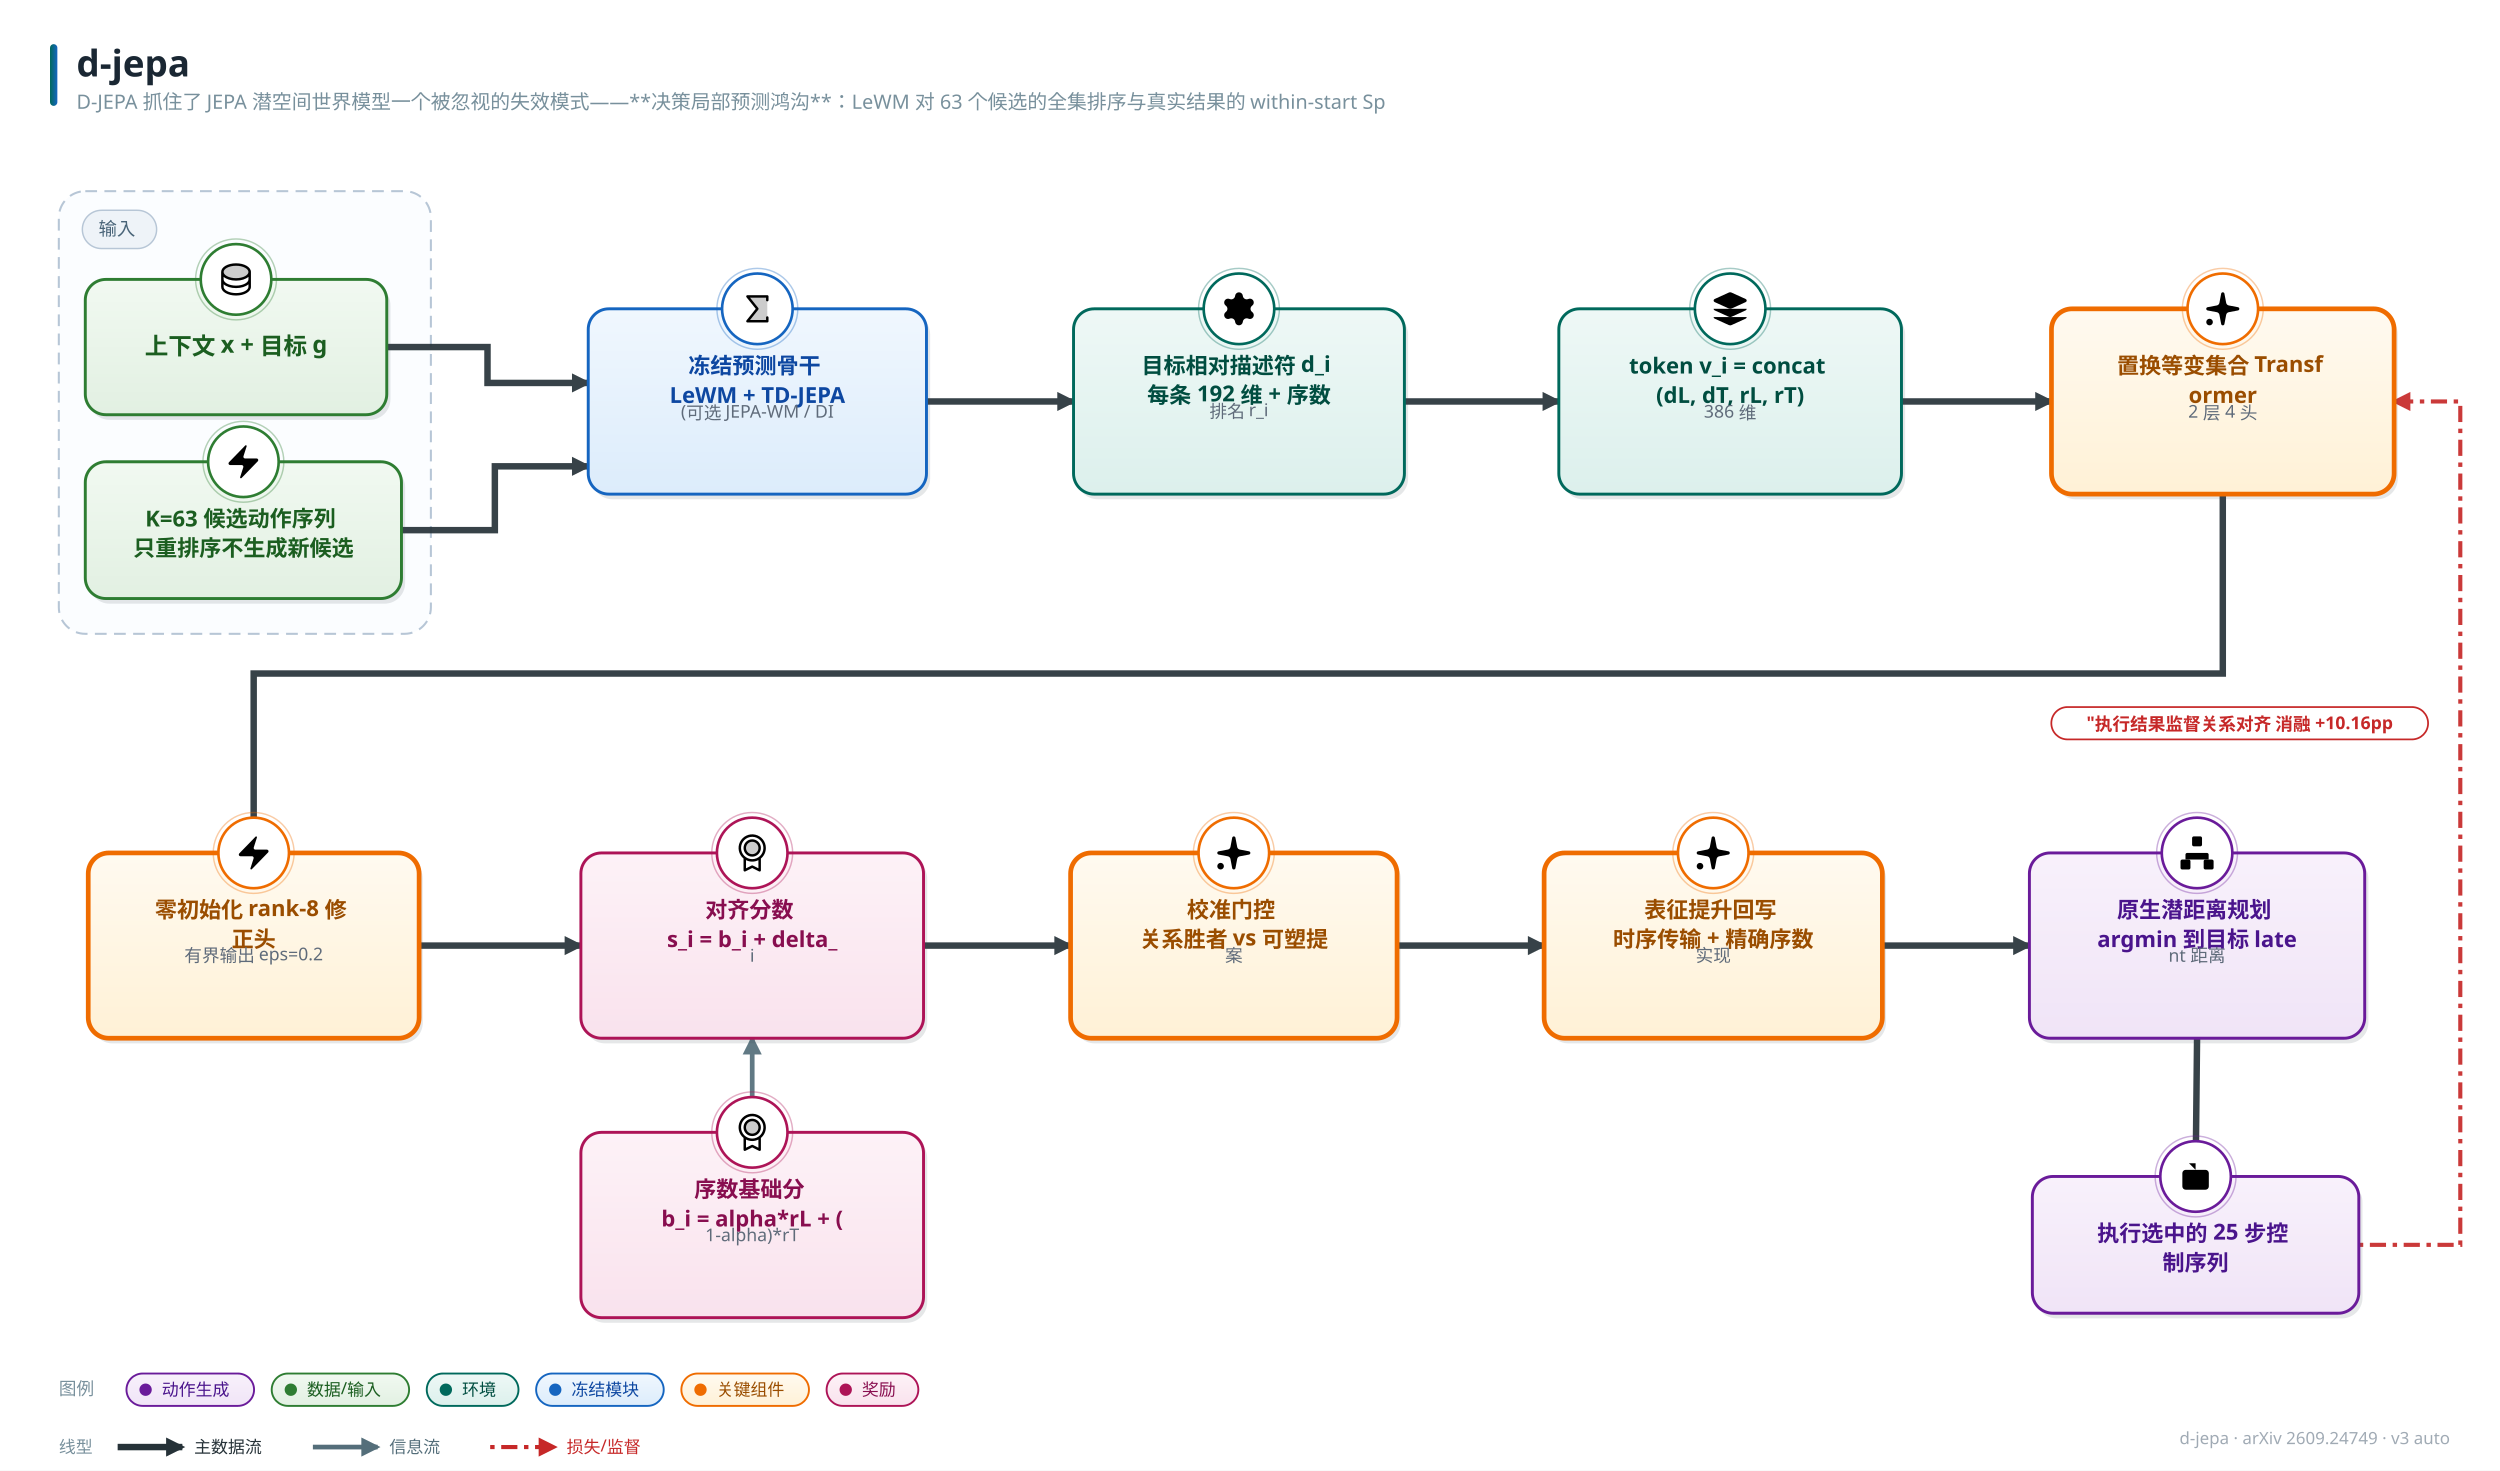
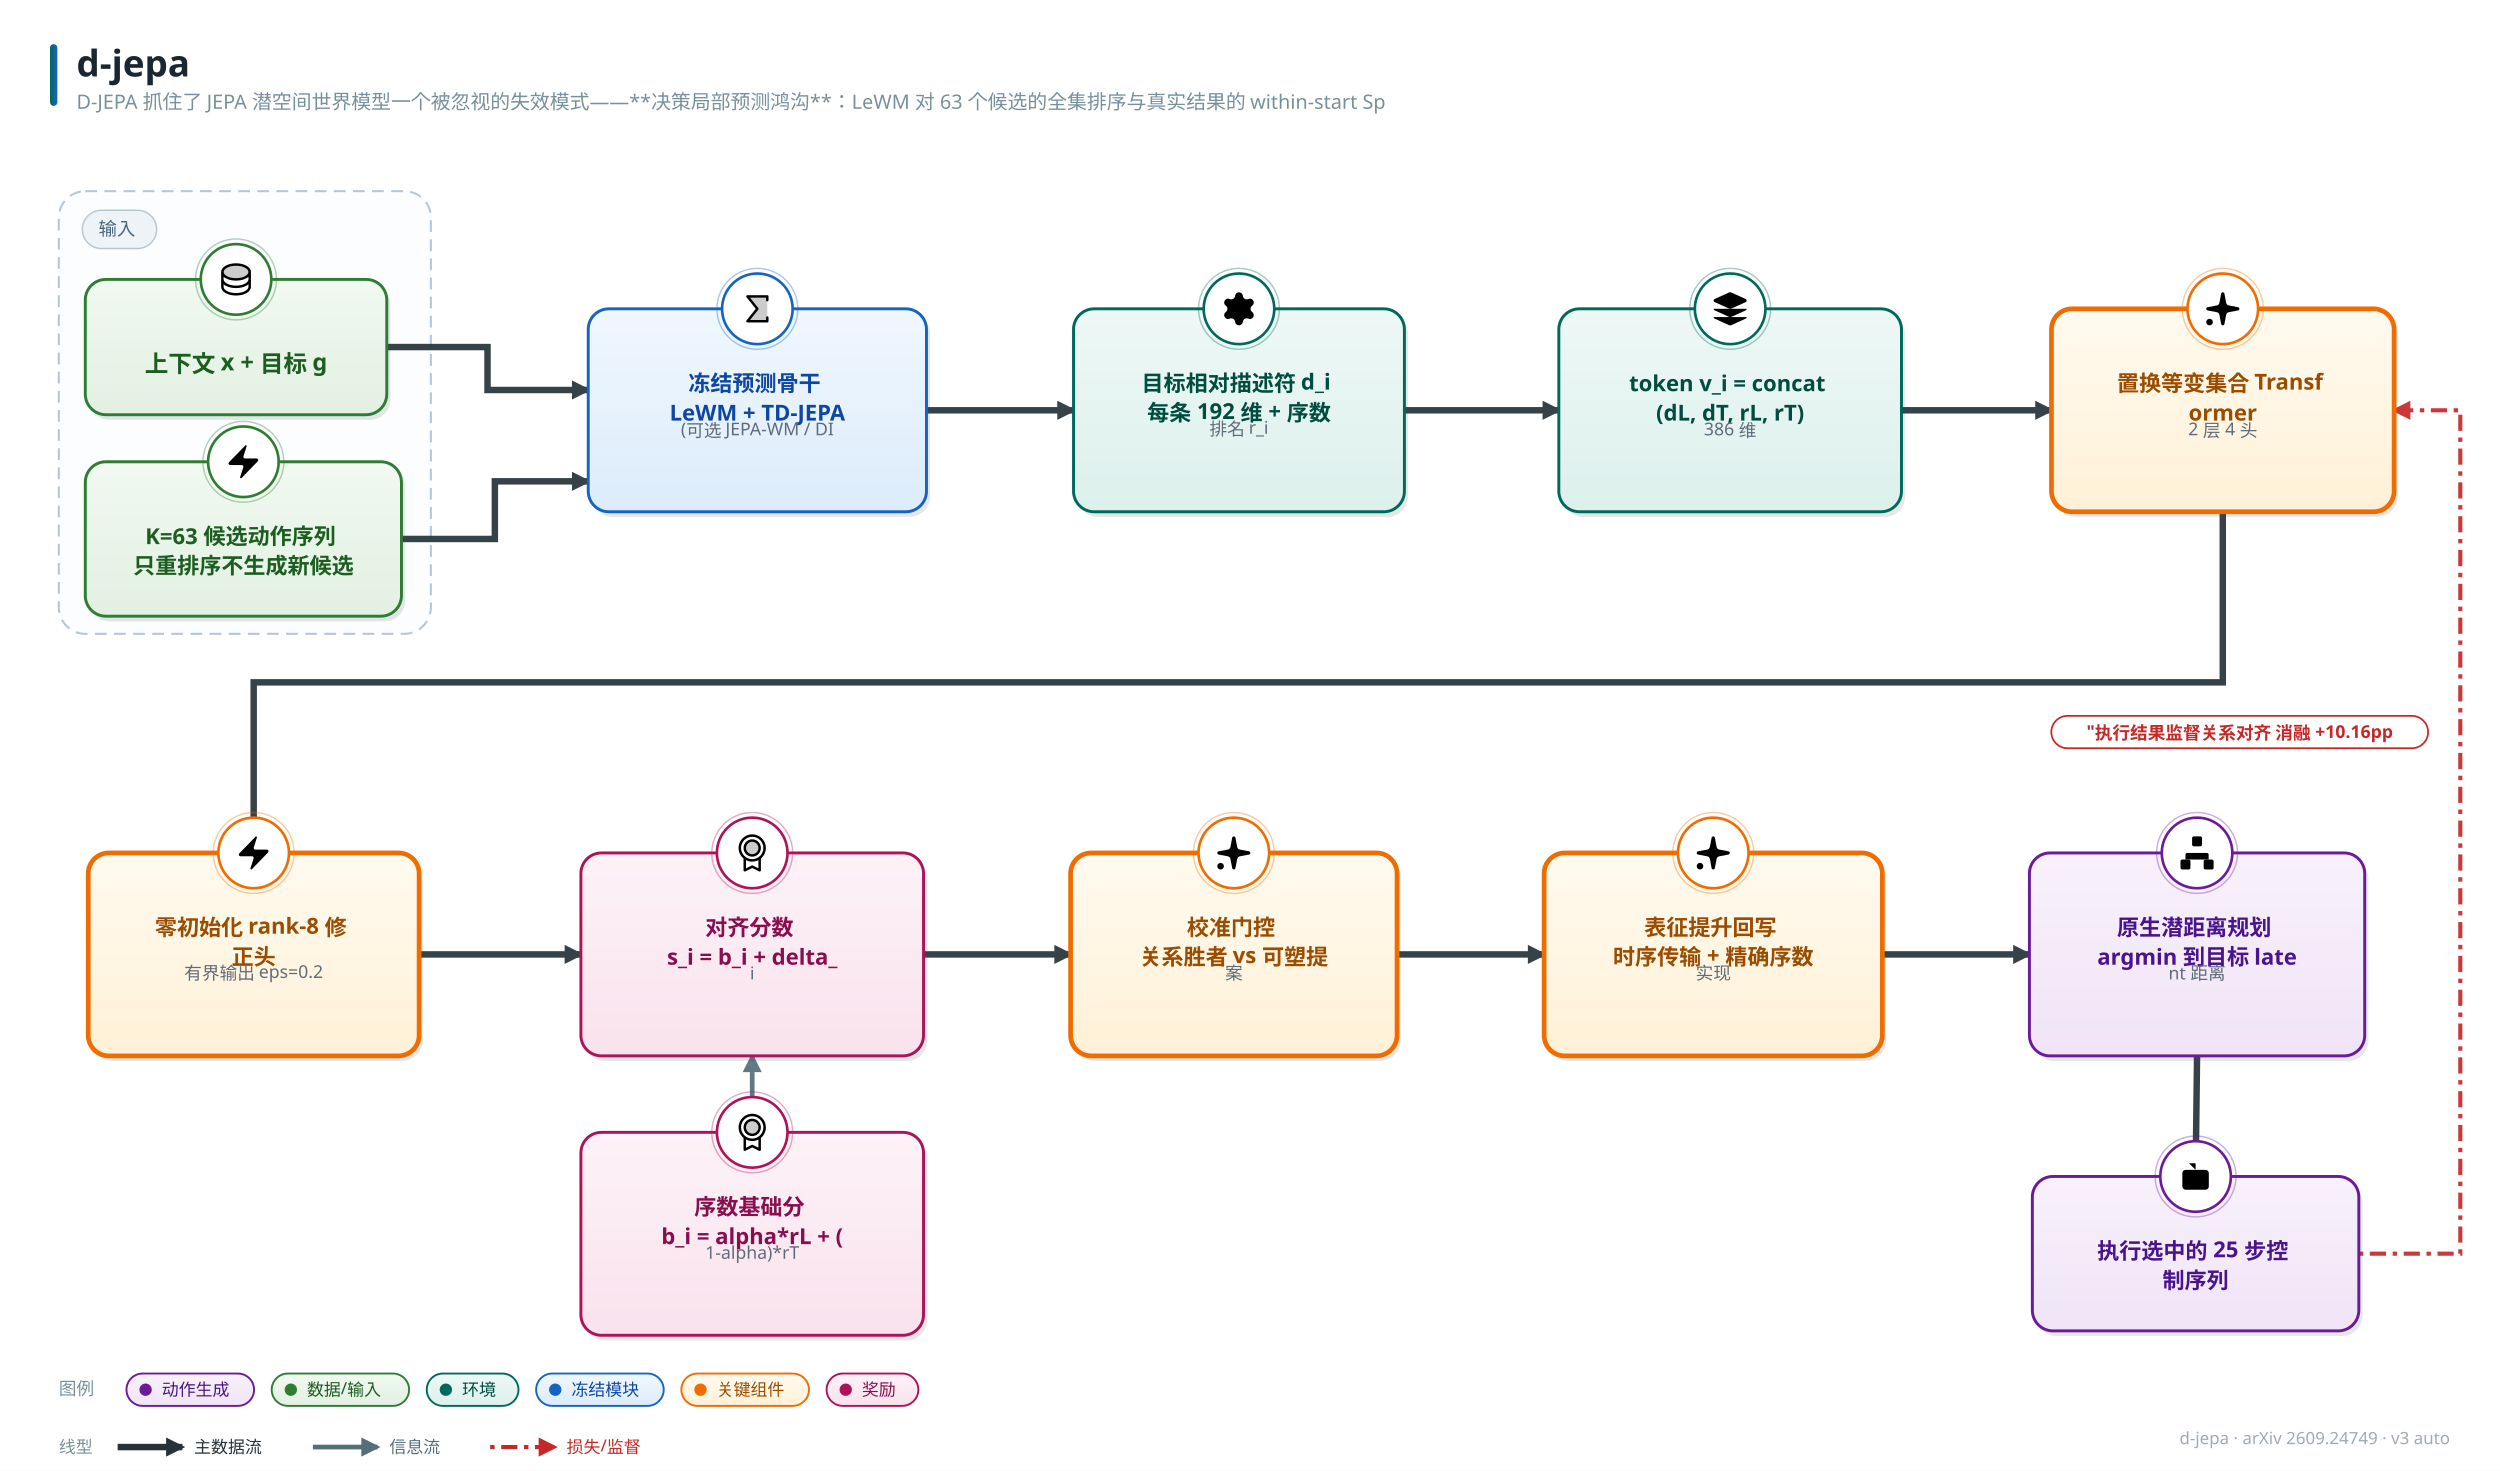
<svg xmlns="http://www.w3.org/2000/svg" width="1700" height="1000" viewBox="0 0 1700 1000" font-family="'PingFang SC','Hiragino Sans GB','Microsoft YaHei','Segoe UI',sans-serif">
  <style>text{font-family:'PingFang SC','Hiragino Sans GB','Microsoft YaHei','Segoe UI',sans-serif;} .lbl{font-weight:700;}</style>
  <defs>
    <linearGradient id="g-data" x1="0" y1="0" x2="0" y2="1">
      <stop offset="0" stop-color="#f1f9f1" />
      <stop offset="1" stop-color="#e2f0e2" />
    </linearGradient>
    <linearGradient id="g-frozen" x1="0" y1="0" x2="0" y2="1">
      <stop offset="0" stop-color="#f0f7fe" />
      <stop offset="1" stop-color="#dcecfb" />
    </linearGradient>
    <linearGradient id="g-train" x1="0" y1="0" x2="0" y2="1">
      <stop offset="0" stop-color="#fff6e8" />
      <stop offset="1" stop-color="#ffedd4" />
    </linearGradient>
    <linearGradient id="g-loss" x1="0" y1="0" x2="0" y2="1">
      <stop offset="0" stop-color="#fdf0f1" />
      <stop offset="1" stop-color="#f9e0e2" />
    </linearGradient>
    <linearGradient id="g-act" x1="0" y1="0" x2="0" y2="1">
      <stop offset="0" stop-color="#f8f1fb" />
      <stop offset="1" stop-color="#f0e4f7" />
    </linearGradient>
    <linearGradient id="g-loop" x1="0" y1="0" x2="0" y2="1">
      <stop offset="0" stop-color="#f2f5f7" />
      <stop offset="1" stop-color="#e6ebee" />
    </linearGradient>
    <linearGradient id="g-env" x1="0" y1="0" x2="0" y2="1">
      <stop offset="0" stop-color="#eef8f6" />
      <stop offset="1" stop-color="#dcf0ec" />
    </linearGradient>
    <linearGradient id="g-mem" x1="0" y1="0" x2="0" y2="1">
      <stop offset="0" stop-color="#fffef0" />
      <stop offset="1" stop-color="#fdf6d8" />
    </linearGradient>
    <linearGradient id="g-reward" x1="0" y1="0" x2="0" y2="1">
      <stop offset="0" stop-color="#fdf2f7" />
      <stop offset="1" stop-color="#f9e2ed" />
    </linearGradient>
    <linearGradient id="g-key" x1="0" y1="0" x2="0" y2="1">
      <stop offset="0" stop-color="#fffaf0" />
      <stop offset="1" stop-color="#fff1d6" />
    </linearGradient>
    <linearGradient id="g-title" x1="0" y1="0" x2="1" y2="0">
      <stop offset="0" stop-color="#00695c" />
      <stop offset="1" stop-color="#1565c0" />
    </linearGradient>
    <marker id="arr-main" viewBox="0 0 10 10" refX="8.5" refY="5" markerWidth="13" markerHeight="13" markerUnits="userSpaceOnUse" orient="auto-start-reverse">
      <path d="M0 0 L10 5 L0 10 z" fill="#546e7a" />
    </marker>
    <marker id="arr-thick" viewBox="0 0 10 10" refX="8.5" refY="5" markerWidth="13" markerHeight="13" markerUnits="userSpaceOnUse" orient="auto-start-reverse">
      <path d="M0 0 L10 5 L0 10 z" fill="#263238" />
    </marker>
    <marker id="arr-thin" viewBox="0 0 10 10" refX="8.5" refY="5" markerWidth="13" markerHeight="13" markerUnits="userSpaceOnUse" orient="auto-start-reverse">
      <path d="M0 0 L10 5 L0 10 z" fill="#9fb0bb" />
    </marker>
    <marker id="arr-fb" viewBox="0 0 10 10" refX="8.5" refY="5" markerWidth="13" markerHeight="13" markerUnits="userSpaceOnUse" orient="auto-start-reverse">
      <path d="M0 0 L10 5 L0 10 z" fill="#1565c0" />
    </marker>
    <marker id="arr-loss" viewBox="0 0 10 10" refX="8.5" refY="5" markerWidth="13" markerHeight="13" markerUnits="userSpaceOnUse" orient="auto-start-reverse">
      <path d="M0 0 L10 5 L0 10 z" fill="#c62828" />
    </marker>
  </defs>
  <rect width="1700" height="1000" fill="#ffffff" />
  <rect x="34" y="30" width="5" height="42" rx="2.5" fill="url(#g-title)" />
  <text x="52" y="52" font-size="25" font-weight="800" fill="#1a2733">d-jepa</text>
  <text x="52" y="74" font-size="13.5" fill="#78909c">D-JEPA 抓住了 JEPA 潜空间世界模型一个被忽视的失效模式——**决策局部预测鸿沟**：LeWM 对 63 个候选的全集排序与真实结果的 within-start Sp</text>
  <text x="1666" y="982" font-size="11.5" fill="#a0aab4" text-anchor="end">d-jepa · arXiv 2609.24749 · v3 auto</text>
  <rect x="40" y="130" width="253" height="301" rx="18" fill="#fbfdff" stroke="#b7c6d6" stroke-width="1.4" stroke-dasharray="8 5" />
  <rect x="56" y="143" width="50.5" height="26" rx="13" fill="#eef3f8" stroke="#b7c6d6" />
  <text x="67" y="160" font-size="12.5" fill="#4a6579">输入</text>
-   <path d="M 263.0 236.0 L 331.5 236.0 L 331.5 260.4 L 400.0 260.4" fill="none" stroke="#263238" stroke-width="4.4" marker-end="url(#arr-thick)" opacity="0.92" />
-   <path d="M 273.0 360.5 L 336.5 360.5 L 336.5 317.1 L 400.0 317.1" fill="none" stroke="#263238" stroke-width="4.4" marker-end="url(#arr-thick)" opacity="0.92" />
-   <path d="M 630.0 273.0 L 730.0 273.0" fill="none" stroke="#263238" stroke-width="4.4" marker-end="url(#arr-thick)" opacity="0.92" />
-   <path d="M 955.0 273.0 L 1060.0 273.0" fill="none" stroke="#263238" stroke-width="4.4" marker-end="url(#arr-thick)" opacity="0.92" />
-   <path d="M 1293.0 273.0 L 1395.0 273.0" fill="none" stroke="#263238" stroke-width="4.4" marker-end="url(#arr-thick)" opacity="0.92" />
-   <path d="M 1511.5 336.0 L 1511.5 458.0 L 172.5 458.0 L 172.5 580.0" fill="none" stroke="#263238" stroke-width="4.4" marker-end="url(#arr-thick)" opacity="0.92" />
-   <path d="M 511.5 770.0 L 511.5 706.0" fill="none" stroke="#546e7a" stroke-width="3.2" marker-end="url(#arr-main)" opacity="0.92" />
-   <path d="M 285.0 643.0 L 395.0 643.0" fill="none" stroke="#263238" stroke-width="4.4" marker-end="url(#arr-thick)" opacity="0.92" />
-   <path d="M 628.0 643.0 L 728.0 643.0" fill="none" stroke="#263238" stroke-width="4.4" marker-end="url(#arr-thick)" opacity="0.92" />
-   <path d="M 950.0 643.0 L 1050.0 643.0" fill="none" stroke="#263238" stroke-width="4.4" marker-end="url(#arr-thick)" opacity="0.92" />
-   <path d="M 1280.0 643.0 L 1380.0 643.0" fill="none" stroke="#263238" stroke-width="4.4" marker-end="url(#arr-thick)" opacity="0.92" />
-   <path d="M 1494.0 706.0 L 1493.0 800.0" fill="none" stroke="#263238" stroke-width="4.4" marker-end="url(#arr-thick)" opacity="0.92" />
-   <path d="M 1604.0 846.5 L 1673.0 846.5 L 1673.0 273.0 L 1628.0 273.0" fill="none" stroke="#c62828" stroke-width="2.8" stroke-dasharray="3 4.5 11 4.5" marker-end="url(#arr-loss)" opacity="0.92" />
+   <path d="M 263.0 236.0 L 331.5 236.0 L 331.5 265.2 L 400.0 265.2" fill="none" stroke="#263238" stroke-width="4.4" marker-end="url(#arr-thick)" opacity="0.92" />
+   <path d="M 273.0 366.5 L 336.5 366.5 L 336.5 327.3 L 400.0 327.3" fill="none" stroke="#263238" stroke-width="4.4" marker-end="url(#arr-thick)" opacity="0.92" />
+   <path d="M 630.0 279.0 L 730.0 279.0" fill="none" stroke="#263238" stroke-width="4.4" marker-end="url(#arr-thick)" opacity="0.92" />
+   <path d="M 955.0 279.0 L 1060.0 279.0" fill="none" stroke="#263238" stroke-width="4.4" marker-end="url(#arr-thick)" opacity="0.92" />
+   <path d="M 1293.0 279.0 L 1395.0 279.0" fill="none" stroke="#263238" stroke-width="4.4" marker-end="url(#arr-thick)" opacity="0.92" />
+   <path d="M 1511.5 348.0 L 1511.5 464.0 L 172.5 464.0 L 172.5 580.0" fill="none" stroke="#263238" stroke-width="4.4" marker-end="url(#arr-thick)" opacity="0.92" />
+   <path d="M 511.5 770.0 L 511.5 718.0" fill="none" stroke="#546e7a" stroke-width="3.2" marker-end="url(#arr-main)" opacity="0.92" />
+   <path d="M 285.0 649.0 L 395.0 649.0" fill="none" stroke="#263238" stroke-width="4.4" marker-end="url(#arr-thick)" opacity="0.92" />
+   <path d="M 628.0 649.0 L 728.0 649.0" fill="none" stroke="#263238" stroke-width="4.4" marker-end="url(#arr-thick)" opacity="0.92" />
+   <path d="M 950.0 649.0 L 1050.0 649.0" fill="none" stroke="#263238" stroke-width="4.4" marker-end="url(#arr-thick)" opacity="0.92" />
+   <path d="M 1280.0 649.0 L 1380.0 649.0" fill="none" stroke="#263238" stroke-width="4.4" marker-end="url(#arr-thick)" opacity="0.92" />
+   <path d="M 1494.0 718.0 L 1493.0 800.0" fill="none" stroke="#263238" stroke-width="4.4" marker-end="url(#arr-thick)" opacity="0.92" />
+   <path d="M 1604.0 852.5 L 1673.0 852.5 L 1673.0 279.0 L 1628.0 279.0" fill="none" stroke="#c62828" stroke-width="2.8" stroke-dasharray="3 4.5 11 4.5" marker-end="url(#arr-loss)" opacity="0.92" />
  <rect x="60.5" y="193.5" width="205" height="92" rx="14" fill="#37474f" opacity="0.13" />
  <rect x="58" y="190" width="205" height="92" rx="14" fill="url(#g-data)" stroke="#2e7d32" stroke-width="2.0" />
  <circle cx="160.5" cy="190" r="24" fill="#ffffff" stroke="#2e7d32" stroke-width="1.8" />
  <circle cx="160.5" cy="190" r="27.5" fill="none" stroke="#2e7d32" stroke-width="1" opacity="0.35" />
  <g transform="translate(147.0,176.5) scale(0.1055)">
    <path d="M216,80c0,26.51-39.4,48-88,48S40,106.51,40,80s39.4-48,88-48S216,53.49,216,80Z" opacity="0.2" />
    <path d="M128,24C74.17,24,32,48.6,32,80v96c0,31.4,42.17,56,96,56s96-24.6,96-56V80C224,48.6,181.83,24,128,24Zm80,104c0,9.62-7.88,19.43-21.61,26.92C170.93,163.35,150.19,168,128,168s-42.93-4.65-58.39-13.08C55.88,147.43,48,137.62,48,128V111.36c17.06,15,46.23,24.64,80,24.64s62.94-9.68,80-24.64ZM69.61,53.08C85.07,44.65,105.81,40,128,40s42.93,4.65,58.39,13.08C200.12,60.57,208,70.38,208,80s-7.88,19.43-21.61,26.92C170.93,115.35,150.19,120,128,120s-42.93-4.65-58.39-13.08C55.88,99.43,48,89.62,48,80S55.88,60.57,69.61,53.08ZM186.39,202.92C170.93,211.35,150.19,216,128,216s-42.93-4.65-58.39-13.08C55.88,195.43,48,185.62,48,176V159.36c17.06,15,46.23,24.64,80,24.64s62.94-9.68,80-24.64V176C208,185.62,200.12,195.43,186.39,202.92Z" />
  </g>
-   <text x="160.5" y="241" font-size="16" class="lbl" fill="#1b5e20" text-anchor="middle">上下文 x + 目标 g</text>
-   <rect x="60.5" y="317.5" width="215" height="93" rx="14" fill="#37474f" opacity="0.13" />
-   <rect x="58" y="314" width="215" height="93" rx="14" fill="url(#g-data)" stroke="#2e7d32" stroke-width="2.0" />
+   <text x="160.5" y="253" font-size="16" class="lbl" fill="#1b5e20" text-anchor="middle">上下文 x + 目标 g</text>
+   <rect x="60.5" y="317.5" width="215" height="105" rx="14" fill="#37474f" opacity="0.13" />
+   <rect x="58" y="314" width="215" height="105" rx="14" fill="url(#g-data)" stroke="#2e7d32" stroke-width="2.0" />
  <circle cx="165.5" cy="314" r="24" fill="#ffffff" stroke="#2e7d32" stroke-width="1.8" />
  <circle cx="165.5" cy="314" r="27.5" fill="none" stroke="#2e7d32" stroke-width="1" opacity="0.35" />
  <g transform="translate(152.0,300.5) scale(1.125)">
    <path d="M4 14a1 1 0 0 1-.78-1.63l9.9-10.2a.5.5 0 0 1 .86.46l-1.92 6.02A1 1 0 0 0 13 10h7a1 1 0 0 1 .78 1.63l-9.9 10.2a.5.5 0 0 1-.86-.46l1.92-6.02A1 1 0 0 0 11 14z" />
  </g>
-   <text x="165.5" y="358" font-size="15" class="lbl" fill="#1b5e20" text-anchor="middle">
+   <text x="165.5" y="370" font-size="15" class="lbl" fill="#1b5e20" text-anchor="middle">
    <tspan x="165.5" dy="0">K=63 候选动作序列</tspan>
    <tspan x="165.5" dy="20">只重排序不生成新候选</tspan>
  </text>
-   <rect x="402.5" y="213.5" width="230" height="126" rx="14" fill="#37474f" opacity="0.13" />
-   <rect x="400" y="210" width="230" height="126" rx="14" fill="url(#g-frozen)" stroke="#1565c0" stroke-width="2.0" />
+   <rect x="402.5" y="213.5" width="230" height="138" rx="14" fill="#37474f" opacity="0.13" />
+   <rect x="400" y="210" width="230" height="138" rx="14" fill="url(#g-frozen)" stroke="#1565c0" stroke-width="2.0" />
  <circle cx="515.0" cy="210" r="24" fill="#ffffff" stroke="#1565c0" stroke-width="1.8" />
  <circle cx="515.0" cy="210" r="27.5" fill="none" stroke="#1565c0" stroke-width="1" opacity="0.35" />
  <g transform="translate(501.5,196.5) scale(0.1055)">
    <path d="M192,48V208H64l64-80L64,48Z" opacity="0.2" />
    <path d="M184,72V56H80.65l53.6,67a8,8,0,0,1,0,10l-53.6,67H184V184a8,8,0,0,1,16,0v24a8,8,0,0,1-8,8H64a8,8,0,0,1-6.25-13l60-75-60-75A8,8,0,0,1,64,40H192a8,8,0,0,1,8,8V72a8,8,0,0,1-16,0Z" />
  </g>
-   <text x="515.0" y="254" font-size="15" class="lbl" fill="#0d47a1" text-anchor="middle">
+   <text x="515.0" y="266" font-size="15" class="lbl" fill="#0d47a1" text-anchor="middle">
    <tspan x="515.0" dy="0">冻结预测骨干</tspan>
    <tspan x="515.0" dy="20">LeWM + TD-JEPA</tspan>
  </text>
-   <text x="515.0" y="284" font-size="12" fill="#5f6b7a" text-anchor="middle">(可选 JEPA-WM / DI</text>
-   <rect x="732.5" y="213.5" width="225" height="126" rx="14" fill="#37474f" opacity="0.13" />
-   <rect x="730" y="210" width="225" height="126" rx="14" fill="url(#g-env)" stroke="#00695c" stroke-width="2.0" />
+   <text x="515.0" y="296" font-size="12" fill="#5f6b7a" text-anchor="middle">(可选 JEPA-WM / DI</text>
+   <rect x="732.5" y="213.5" width="225" height="138" rx="14" fill="#37474f" opacity="0.13" />
+   <rect x="730" y="210" width="225" height="138" rx="14" fill="url(#g-env)" stroke="#00695c" stroke-width="2.0" />
  <circle cx="842.5" cy="210" r="24" fill="#ffffff" stroke="#00695c" stroke-width="1.8" />
  <circle cx="842.5" cy="210" r="27.5" fill="none" stroke="#00695c" stroke-width="1" opacity="0.35" />
  <g transform="translate(829.0,196.5) scale(1.125)">
    <path d="M9.671 4.136a2.34 2.34 0 0 1 4.659 0 2.34 2.34 0 0 0 3.319 1.915 2.34 2.34 0 0 1 2.33 4.033 2.34 2.34 0 0 0 0 3.831 2.34 2.34 0 0 1-2.33 4.033 2.34 2.34 0 0 0-3.319 1.915 2.34 2.34 0 0 1-4.659 0 2.34 2.34 0 0 0-3.32-1.915 2.34 2.34 0 0 1-2.33-4.033 2.34 2.34 0 0 0 0-3.831A2.34 2.34 0 0 1 6.35 6.051a2.34 2.34 0 0 0 3.319-1.915" />
    <circle cx="12" cy="12" r="3" />
  </g>
-   <text x="842.5" y="254" font-size="15" class="lbl" fill="#004d40" text-anchor="middle">
+   <text x="842.5" y="266" font-size="15" class="lbl" fill="#004d40" text-anchor="middle">
    <tspan x="842.5" dy="0">目标相对描述符 d_i</tspan>
    <tspan x="842.5" dy="20">每条 192 维 + 序数</tspan>
  </text>
-   <text x="842.5" y="284" font-size="12" fill="#5f6b7a" text-anchor="middle">排名 r_i</text>
-   <rect x="1062.5" y="213.5" width="233" height="126" rx="14" fill="#37474f" opacity="0.13" />
-   <rect x="1060" y="210" width="233" height="126" rx="14" fill="url(#g-env)" stroke="#00695c" stroke-width="2.0" />
+   <text x="842.5" y="296" font-size="12" fill="#5f6b7a" text-anchor="middle">排名 r_i</text>
+   <rect x="1062.5" y="213.5" width="233" height="138" rx="14" fill="#37474f" opacity="0.13" />
+   <rect x="1060" y="210" width="233" height="138" rx="14" fill="url(#g-env)" stroke="#00695c" stroke-width="2.0" />
  <circle cx="1176.5" cy="210" r="24" fill="#ffffff" stroke="#00695c" stroke-width="1.8" />
  <circle cx="1176.5" cy="210" r="27.5" fill="none" stroke="#00695c" stroke-width="1" opacity="0.35" />
  <g transform="translate(1163.0,196.5) scale(1.125)">
    <path d="M12.83 2.18a2 2 0 0 0-1.66 0L2.6 6.08a1 1 0 0 0 0 1.83l8.58 3.91a2 2 0 0 0 1.66 0l8.58-3.9a1 1 0 0 0 0-1.83z" />
    <path d="M2 12a1 1 0 0 0 .58.91l8.6 3.91a2 2 0 0 0 1.65 0l8.58-3.9A1 1 0 0 0 22 12" />
    <path d="M2 17a1 1 0 0 0 .58.91l8.6 3.91a2 2 0 0 0 1.65 0l8.58-3.9A1 1 0 0 0 22 17" />
  </g>
-   <text x="1176.5" y="254" font-size="15" class="lbl" fill="#004d40" text-anchor="middle">
+   <text x="1176.5" y="266" font-size="15" class="lbl" fill="#004d40" text-anchor="middle">
    <tspan x="1176.5" dy="0">token v_i = concat</tspan>
    <tspan x="1176.5" dy="20">(dL, dT, rL, rT)</tspan>
  </text>
-   <text x="1176.5" y="284" font-size="12" fill="#5f6b7a" text-anchor="middle">386 维</text>
-   <rect x="1397.5" y="213.5" width="233" height="126" rx="14" fill="#37474f" opacity="0.13" />
-   <rect x="1395" y="210" width="233" height="126" rx="14" fill="url(#g-key)" stroke="#ef6c00" stroke-width="3.2" />
+   <text x="1176.5" y="296" font-size="12" fill="#5f6b7a" text-anchor="middle">386 维</text>
+   <rect x="1397.5" y="213.5" width="233" height="138" rx="14" fill="#37474f" opacity="0.13" />
+   <rect x="1395" y="210" width="233" height="138" rx="14" fill="url(#g-key)" stroke="#ef6c00" stroke-width="3.2" />
  <circle cx="1511.5" cy="210" r="24" fill="#ffffff" stroke="#ef6c00" stroke-width="1.8" />
  <circle cx="1511.5" cy="210" r="27.5" fill="none" stroke="#ef6c00" stroke-width="1" opacity="0.35" />
  <g transform="translate(1498.0,196.5) scale(1.125)">
    <path d="M11.017 2.814a1 1 0 0 1 1.966 0l1.051 5.558a2 2 0 0 0 1.594 1.594l5.558 1.051a1 1 0 0 1 0 1.966l-5.558 1.051a2 2 0 0 0-1.594 1.594l-1.051 5.558a1 1 0 0 1-1.966 0l-1.051-5.558a2 2 0 0 0-1.594-1.594l-5.558-1.051a1 1 0 0 1 0-1.966l5.558-1.051a2 2 0 0 0 1.594-1.594z" />
    <path d="M20 2v4" />
    <path d="M22 4h-4" />
    <circle cx="4" cy="20" r="2" />
  </g>
-   <text x="1511.5" y="254" font-size="15" class="lbl" fill="#9a4d00" text-anchor="middle">
+   <text x="1511.5" y="266" font-size="15" class="lbl" fill="#9a4d00" text-anchor="middle">
    <tspan x="1511.5" dy="0">置换等变集合 Transf</tspan>
    <tspan x="1511.5" dy="20">ormer</tspan>
  </text>
-   <text x="1511.5" y="284" font-size="12" fill="#5f6b7a" text-anchor="middle">2 层 4 头</text>
-   <rect x="62.5" y="583.5" width="225" height="126" rx="14" fill="#37474f" opacity="0.13" />
-   <rect x="60" y="580" width="225" height="126" rx="14" fill="url(#g-key)" stroke="#ef6c00" stroke-width="3.2" />
+   <text x="1511.5" y="296" font-size="12" fill="#5f6b7a" text-anchor="middle">2 层 4 头</text>
+   <rect x="62.5" y="583.5" width="225" height="138" rx="14" fill="#37474f" opacity="0.13" />
+   <rect x="60" y="580" width="225" height="138" rx="14" fill="url(#g-key)" stroke="#ef6c00" stroke-width="3.2" />
  <circle cx="172.5" cy="580" r="24" fill="#ffffff" stroke="#ef6c00" stroke-width="1.8" />
  <circle cx="172.5" cy="580" r="27.5" fill="none" stroke="#ef6c00" stroke-width="1" opacity="0.35" />
  <g transform="translate(159.0,566.5) scale(1.125)">
    <path d="M4 14a1 1 0 0 1-.78-1.63l9.9-10.2a.5.5 0 0 1 .86.46l-1.92 6.02A1 1 0 0 0 13 10h7a1 1 0 0 1 .78 1.63l-9.9 10.2a.5.5 0 0 1-.86-.46l1.92-6.02A1 1 0 0 0 11 14z" />
  </g>
-   <text x="172.5" y="624" font-size="15" class="lbl" fill="#9a4d00" text-anchor="middle">
+   <text x="172.5" y="636" font-size="15" class="lbl" fill="#9a4d00" text-anchor="middle">
    <tspan x="172.5" dy="0">零初始化 rank-8 修</tspan>
    <tspan x="172.5" dy="20">正头</tspan>
  </text>
-   <text x="172.5" y="654" font-size="12" fill="#5f6b7a" text-anchor="middle">有界输出 eps=0.2</text>
-   <rect x="397.5" y="773.5" width="233" height="126" rx="14" fill="#37474f" opacity="0.13" />
-   <rect x="395" y="770" width="233" height="126" rx="14" fill="url(#g-reward)" stroke="#ad1457" stroke-width="2.0" />
+   <text x="172.5" y="666" font-size="12" fill="#5f6b7a" text-anchor="middle">有界输出 eps=0.2</text>
+   <rect x="397.5" y="773.5" width="233" height="138" rx="14" fill="#37474f" opacity="0.13" />
+   <rect x="395" y="770" width="233" height="138" rx="14" fill="url(#g-reward)" stroke="#ad1457" stroke-width="2.0" />
  <circle cx="511.5" cy="770" r="24" fill="#ffffff" stroke="#ad1457" stroke-width="1.8" />
  <circle cx="511.5" cy="770" r="27.5" fill="none" stroke="#ad1457" stroke-width="1" opacity="0.35" />
  <g transform="translate(498.0,756.5) scale(0.1055)">
    <path d="M176,96a48,48,0,1,1-48-48A48,48,0,0,1,176,96Z" opacity="0.2" />
    <path d="M216,96A88,88,0,1,0,72,163.83V240a8,8,0,0,0,11.58,7.16L128,225l44.43,22.21A8.07,8.07,0,0,0,176,248a8,8,0,0,0,8-8V163.83A87.85,87.85,0,0,0,216,96ZM56,96a72,72,0,1,1,72,72A72.08,72.08,0,0,1,56,96ZM168,227.06l-36.43-18.21a8,8,0,0,0-7.16,0L88,227.06V174.37a87.89,87.89,0,0,0,80,0ZM128,152A56,56,0,1,0,72,96,56.06,56.06,0,0,0,128,152Zm0-96A40,40,0,1,1,88,96,40,40,0,0,1,128,56Z" />
  </g>
-   <text x="511.5" y="814" font-size="15" class="lbl" fill="#880e4f" text-anchor="middle">
+   <text x="511.5" y="826" font-size="15" class="lbl" fill="#880e4f" text-anchor="middle">
    <tspan x="511.5" dy="0">序数基础分</tspan>
    <tspan x="511.5" dy="20">b_i = alpha*rL + (</tspan>
  </text>
-   <text x="511.5" y="844" font-size="12" fill="#5f6b7a" text-anchor="middle">1-alpha)*rT</text>
-   <rect x="397.5" y="583.5" width="233" height="126" rx="14" fill="#37474f" opacity="0.13" />
-   <rect x="395" y="580" width="233" height="126" rx="14" fill="url(#g-reward)" stroke="#ad1457" stroke-width="2.0" />
+   <text x="511.5" y="856" font-size="12" fill="#5f6b7a" text-anchor="middle">1-alpha)*rT</text>
+   <rect x="397.5" y="583.5" width="233" height="138" rx="14" fill="#37474f" opacity="0.13" />
+   <rect x="395" y="580" width="233" height="138" rx="14" fill="url(#g-reward)" stroke="#ad1457" stroke-width="2.0" />
  <circle cx="511.5" cy="580" r="24" fill="#ffffff" stroke="#ad1457" stroke-width="1.8" />
  <circle cx="511.5" cy="580" r="27.5" fill="none" stroke="#ad1457" stroke-width="1" opacity="0.35" />
  <g transform="translate(498.0,566.5) scale(0.1055)">
    <path d="M176,96a48,48,0,1,1-48-48A48,48,0,0,1,176,96Z" opacity="0.2" />
    <path d="M216,96A88,88,0,1,0,72,163.83V240a8,8,0,0,0,11.58,7.16L128,225l44.43,22.21A8.07,8.07,0,0,0,176,248a8,8,0,0,0,8-8V163.83A87.85,87.85,0,0,0,216,96ZM56,96a72,72,0,1,1,72,72A72.08,72.08,0,0,1,56,96ZM168,227.06l-36.43-18.21a8,8,0,0,0-7.16,0L88,227.06V174.37a87.89,87.89,0,0,0,80,0ZM128,152A56,56,0,1,0,72,96,56.06,56.06,0,0,0,128,152Zm0-96A40,40,0,1,1,88,96,40,40,0,0,1,128,56Z" />
  </g>
-   <text x="511.5" y="624" font-size="15" class="lbl" fill="#880e4f" text-anchor="middle">
+   <text x="511.5" y="636" font-size="15" class="lbl" fill="#880e4f" text-anchor="middle">
    <tspan x="511.5" dy="0">对齐分数</tspan>
    <tspan x="511.5" dy="20">s_i = b_i + delta_</tspan>
  </text>
-   <text x="511.5" y="654" font-size="12" fill="#5f6b7a" text-anchor="middle">i</text>
-   <rect x="730.5" y="583.5" width="222" height="126" rx="14" fill="#37474f" opacity="0.13" />
-   <rect x="728" y="580" width="222" height="126" rx="14" fill="url(#g-key)" stroke="#ef6c00" stroke-width="3.2" />
+   <text x="511.5" y="666" font-size="12" fill="#5f6b7a" text-anchor="middle">i</text>
+   <rect x="730.5" y="583.5" width="222" height="138" rx="14" fill="#37474f" opacity="0.13" />
+   <rect x="728" y="580" width="222" height="138" rx="14" fill="url(#g-key)" stroke="#ef6c00" stroke-width="3.2" />
  <circle cx="839.0" cy="580" r="24" fill="#ffffff" stroke="#ef6c00" stroke-width="1.8" />
  <circle cx="839.0" cy="580" r="27.5" fill="none" stroke="#ef6c00" stroke-width="1" opacity="0.35" />
  <g transform="translate(825.5,566.5) scale(1.125)">
    <path d="M11.017 2.814a1 1 0 0 1 1.966 0l1.051 5.558a2 2 0 0 0 1.594 1.594l5.558 1.051a1 1 0 0 1 0 1.966l-5.558 1.051a2 2 0 0 0-1.594 1.594l-1.051 5.558a1 1 0 0 1-1.966 0l-1.051-5.558a2 2 0 0 0-1.594-1.594l-5.558-1.051a1 1 0 0 1 0-1.966l5.558-1.051a2 2 0 0 0 1.594-1.594z" />
    <path d="M20 2v4" />
    <path d="M22 4h-4" />
    <circle cx="4" cy="20" r="2" />
  </g>
-   <text x="839.0" y="624" font-size="15" class="lbl" fill="#9a4d00" text-anchor="middle">
+   <text x="839.0" y="636" font-size="15" class="lbl" fill="#9a4d00" text-anchor="middle">
    <tspan x="839.0" dy="0">校准门控</tspan>
    <tspan x="839.0" dy="20">关系胜者 vs 可塑提</tspan>
  </text>
-   <text x="839.0" y="654" font-size="12" fill="#5f6b7a" text-anchor="middle">案</text>
-   <rect x="1052.5" y="583.5" width="230" height="126" rx="14" fill="#37474f" opacity="0.13" />
-   <rect x="1050" y="580" width="230" height="126" rx="14" fill="url(#g-key)" stroke="#ef6c00" stroke-width="3.2" />
+   <text x="839.0" y="666" font-size="12" fill="#5f6b7a" text-anchor="middle">案</text>
+   <rect x="1052.5" y="583.5" width="230" height="138" rx="14" fill="#37474f" opacity="0.13" />
+   <rect x="1050" y="580" width="230" height="138" rx="14" fill="url(#g-key)" stroke="#ef6c00" stroke-width="3.2" />
  <circle cx="1165.0" cy="580" r="24" fill="#ffffff" stroke="#ef6c00" stroke-width="1.8" />
  <circle cx="1165.0" cy="580" r="27.5" fill="none" stroke="#ef6c00" stroke-width="1" opacity="0.35" />
  <g transform="translate(1151.5,566.5) scale(1.125)">
    <path d="M11.017 2.814a1 1 0 0 1 1.966 0l1.051 5.558a2 2 0 0 0 1.594 1.594l5.558 1.051a1 1 0 0 1 0 1.966l-5.558 1.051a2 2 0 0 0-1.594 1.594l-1.051 5.558a1 1 0 0 1-1.966 0l-1.051-5.558a2 2 0 0 0-1.594-1.594l-5.558-1.051a1 1 0 0 1 0-1.966l5.558-1.051a2 2 0 0 0 1.594-1.594z" />
    <path d="M20 2v4" />
    <path d="M22 4h-4" />
    <circle cx="4" cy="20" r="2" />
  </g>
-   <text x="1165.0" y="624" font-size="15" class="lbl" fill="#9a4d00" text-anchor="middle">
+   <text x="1165.0" y="636" font-size="15" class="lbl" fill="#9a4d00" text-anchor="middle">
    <tspan x="1165.0" dy="0">表征提升回写</tspan>
    <tspan x="1165.0" dy="20">时序传输 + 精确序数</tspan>
  </text>
-   <text x="1165.0" y="654" font-size="12" fill="#5f6b7a" text-anchor="middle">实现</text>
-   <rect x="1382.5" y="583.5" width="228" height="126" rx="14" fill="#37474f" opacity="0.13" />
-   <rect x="1380" y="580" width="228" height="126" rx="14" fill="url(#g-act)" stroke="#6a1b9a" stroke-width="2.0" />
+   <text x="1165.0" y="666" font-size="12" fill="#5f6b7a" text-anchor="middle">实现</text>
+   <rect x="1382.5" y="583.5" width="228" height="138" rx="14" fill="#37474f" opacity="0.13" />
+   <rect x="1380" y="580" width="228" height="138" rx="14" fill="url(#g-act)" stroke="#6a1b9a" stroke-width="2.0" />
  <circle cx="1494.0" cy="580" r="24" fill="#ffffff" stroke="#6a1b9a" stroke-width="1.8" />
  <circle cx="1494.0" cy="580" r="27.5" fill="none" stroke="#6a1b9a" stroke-width="1" opacity="0.35" />
  <g transform="translate(1480.5,566.5) scale(1.125)">
    <rect x="16" y="16" width="6" height="6" rx="1" />
    <rect x="2" y="16" width="6" height="6" rx="1" />
    <rect x="9" y="2" width="6" height="6" rx="1" />
    <path d="M5 16v-3a1 1 0 0 1 1-1h12a1 1 0 0 1 1 1v3" />
    <path d="M12 12V8" />
  </g>
-   <text x="1494.0" y="624" font-size="15" class="lbl" fill="#4a148c" text-anchor="middle">
+   <text x="1494.0" y="636" font-size="15" class="lbl" fill="#4a148c" text-anchor="middle">
    <tspan x="1494.0" dy="0">原生潜距离规划</tspan>
    <tspan x="1494.0" dy="20">argmin 到目标 late</tspan>
  </text>
-   <text x="1494.0" y="654" font-size="12" fill="#5f6b7a" text-anchor="middle">nt 距离</text>
-   <rect x="1384.5" y="803.5" width="222" height="93" rx="14" fill="#37474f" opacity="0.13" />
-   <rect x="1382" y="800" width="222" height="93" rx="14" fill="url(#g-act)" stroke="#6a1b9a" stroke-width="2.0" />
+   <text x="1494.0" y="666" font-size="12" fill="#5f6b7a" text-anchor="middle">nt 距离</text>
+   <rect x="1384.5" y="803.5" width="222" height="105" rx="14" fill="#37474f" opacity="0.13" />
+   <rect x="1382" y="800" width="222" height="105" rx="14" fill="url(#g-act)" stroke="#6a1b9a" stroke-width="2.0" />
  <circle cx="1493.0" cy="800" r="24" fill="#ffffff" stroke="#6a1b9a" stroke-width="1.8" />
  <circle cx="1493.0" cy="800" r="27.5" fill="none" stroke="#6a1b9a" stroke-width="1" opacity="0.35" />
  <g transform="translate(1479.5,786.5) scale(1.125)">
    <path d="M12 8V4H8" />
    <rect width="16" height="12" x="4" y="8" rx="2" />
    <path d="M2 14h2" />
    <path d="M20 14h2" />
    <path d="M15 13v2" />
    <path d="M9 13v2" />
  </g>
-   <text x="1493.0" y="844" font-size="15" class="lbl" fill="#4a148c" text-anchor="middle">
+   <text x="1493.0" y="856" font-size="15" class="lbl" fill="#4a148c" text-anchor="middle">
    <tspan x="1493.0" dy="0">执行选中的 25 步控</tspan>
    <tspan x="1493.0" dy="20">制序列</tspan>
  </text>
-   <g transform="translate(1523.0,491.8)">
+   <g transform="translate(1523.0,497.8)">
    <rect x="-128.1" y="-11" width="256.2" height="22" rx="11" fill="#ffffff" stroke="#c62828" stroke-width="1.2" />
    <text y="4" font-size="12" fill="#c62828" font-weight="600" text-anchor="middle">"执行结果监督关系对齐 消融 +10.16pp </text>
  </g>
  <text x="40" y="948.5" font-size="12" fill="#78909c">图例</text>
  <g>
    <rect x="86" y="934" width="86.76" height="22" rx="11" fill="url(#g-act)" stroke="#6a1b9a" stroke-width="1.3" />
    <circle cx="99" cy="945" r="4.2" fill="#6a1b9a" />
    <text x="110" y="949" font-size="11.5" fill="#4a148c">动作生成</text>
  </g>
  <g>
    <rect x="184.76" y="934" width="93.43" height="22" rx="11" fill="url(#g-data)" stroke="#2e7d32" stroke-width="1.3" />
    <circle cx="197.76" cy="945" r="4.2" fill="#2e7d32" />
    <text x="208.76" y="949" font-size="11.5" fill="#1b5e20">数据/输入</text>
  </g>
  <g>
    <rect x="290.19" y="934" width="62.38" height="22" rx="11" fill="url(#g-env)" stroke="#00695c" stroke-width="1.3" />
    <circle cx="303.19" cy="945" r="4.2" fill="#00695c" />
    <text x="314.19" y="949" font-size="11.5" fill="#004d40">环境</text>
  </g>
  <g>
    <rect x="364.57" y="934" width="86.76" height="22" rx="11" fill="url(#g-frozen)" stroke="#1565c0" stroke-width="1.3" />
    <circle cx="377.57" cy="945" r="4.2" fill="#1565c0" />
    <text x="388.57" y="949" font-size="11.5" fill="#0d47a1">冻结模块</text>
  </g>
  <g>
    <rect x="463.33" y="934" width="86.76" height="22" rx="11" fill="url(#g-key)" stroke="#ef6c00" stroke-width="1.3" />
    <circle cx="476.33" cy="945" r="4.2" fill="#ef6c00" />
    <text x="487.33" y="949" font-size="11.5" fill="#9a4d00">关键组件</text>
  </g>
  <g>
    <rect x="562.09" y="934" width="62.38" height="22" rx="11" fill="url(#g-reward)" stroke="#ad1457" stroke-width="1.3" />
    <circle cx="575.09" cy="945" r="4.2" fill="#ad1457" />
    <text x="586.09" y="949" font-size="11.5" fill="#880e4f">奖励</text>
  </g>
  <text x="40" y="988" font-size="11.5" fill="#78909c">线型</text>
  <g>
    <path d="M 80 984 h 44" stroke="#263238" stroke-width="4.4" marker-end="url(#arr-thick)" />
    <text x="132" y="988" font-size="11.5" fill="#263238">主数据流</text>
  </g>
  <g>
    <path d="M 212.76 984 h 44" stroke="#546e7a" stroke-width="3.2" marker-end="url(#arr-main)" />
    <text x="264.76" y="988" font-size="11.5" fill="#546e7a">信息流</text>
  </g>
  <g>
    <path d="M 333.33 984 h 44" stroke="#c62828" stroke-width="2.8" stroke-dasharray="3 4.5 11 4.5" marker-end="url(#arr-loss)" />
    <text x="385.33" y="988" font-size="11.5" fill="#c62828">损失/监督</text>
  </g>
</svg>
